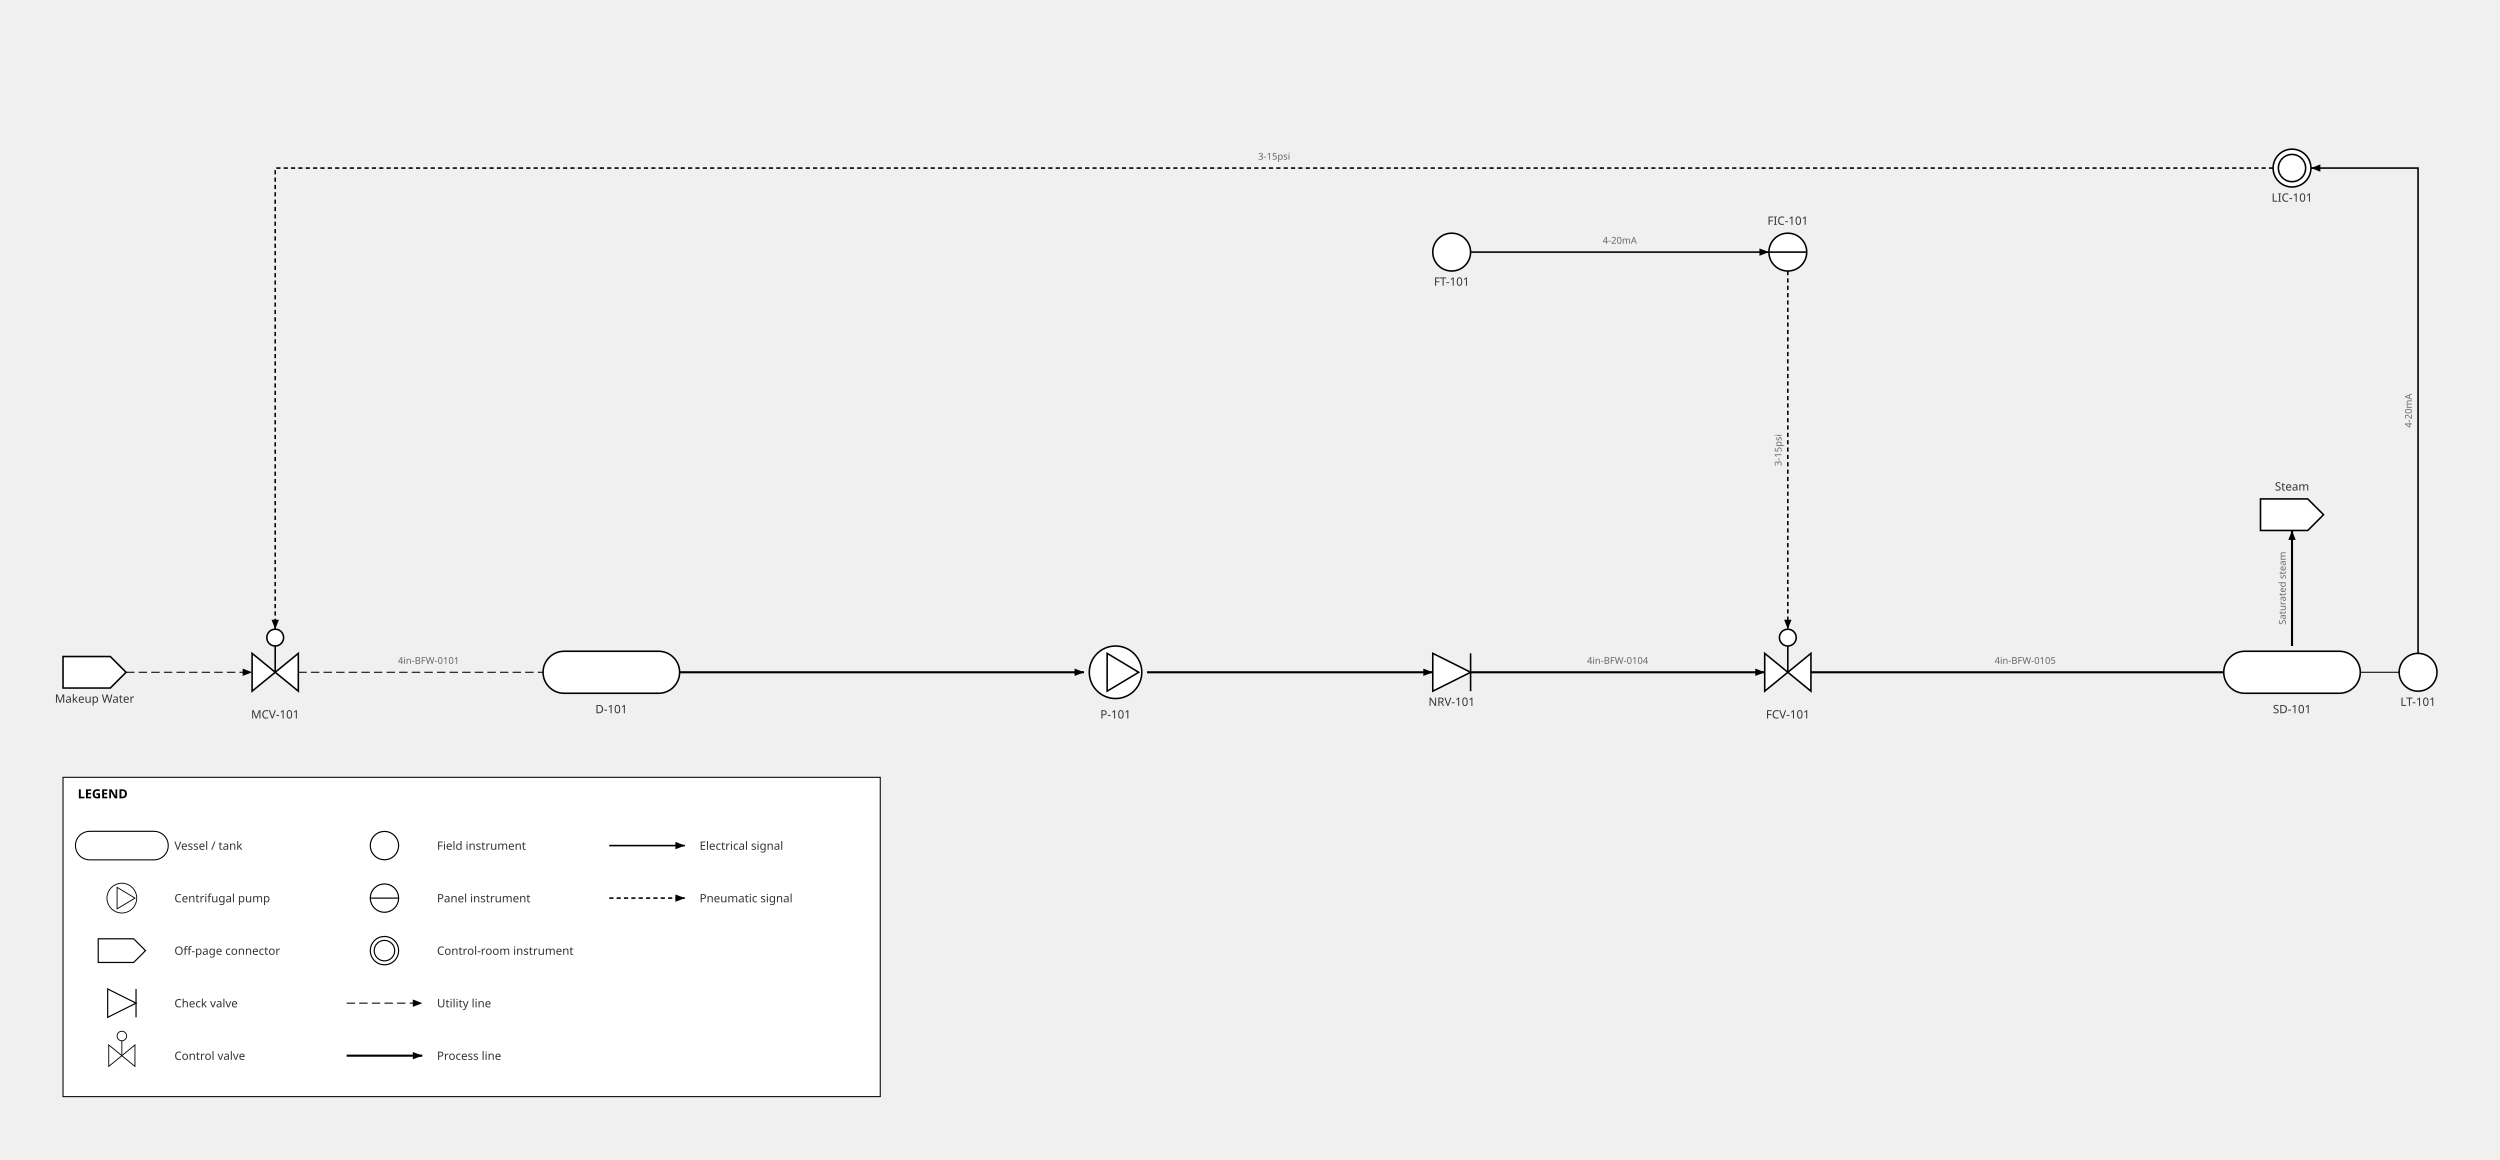
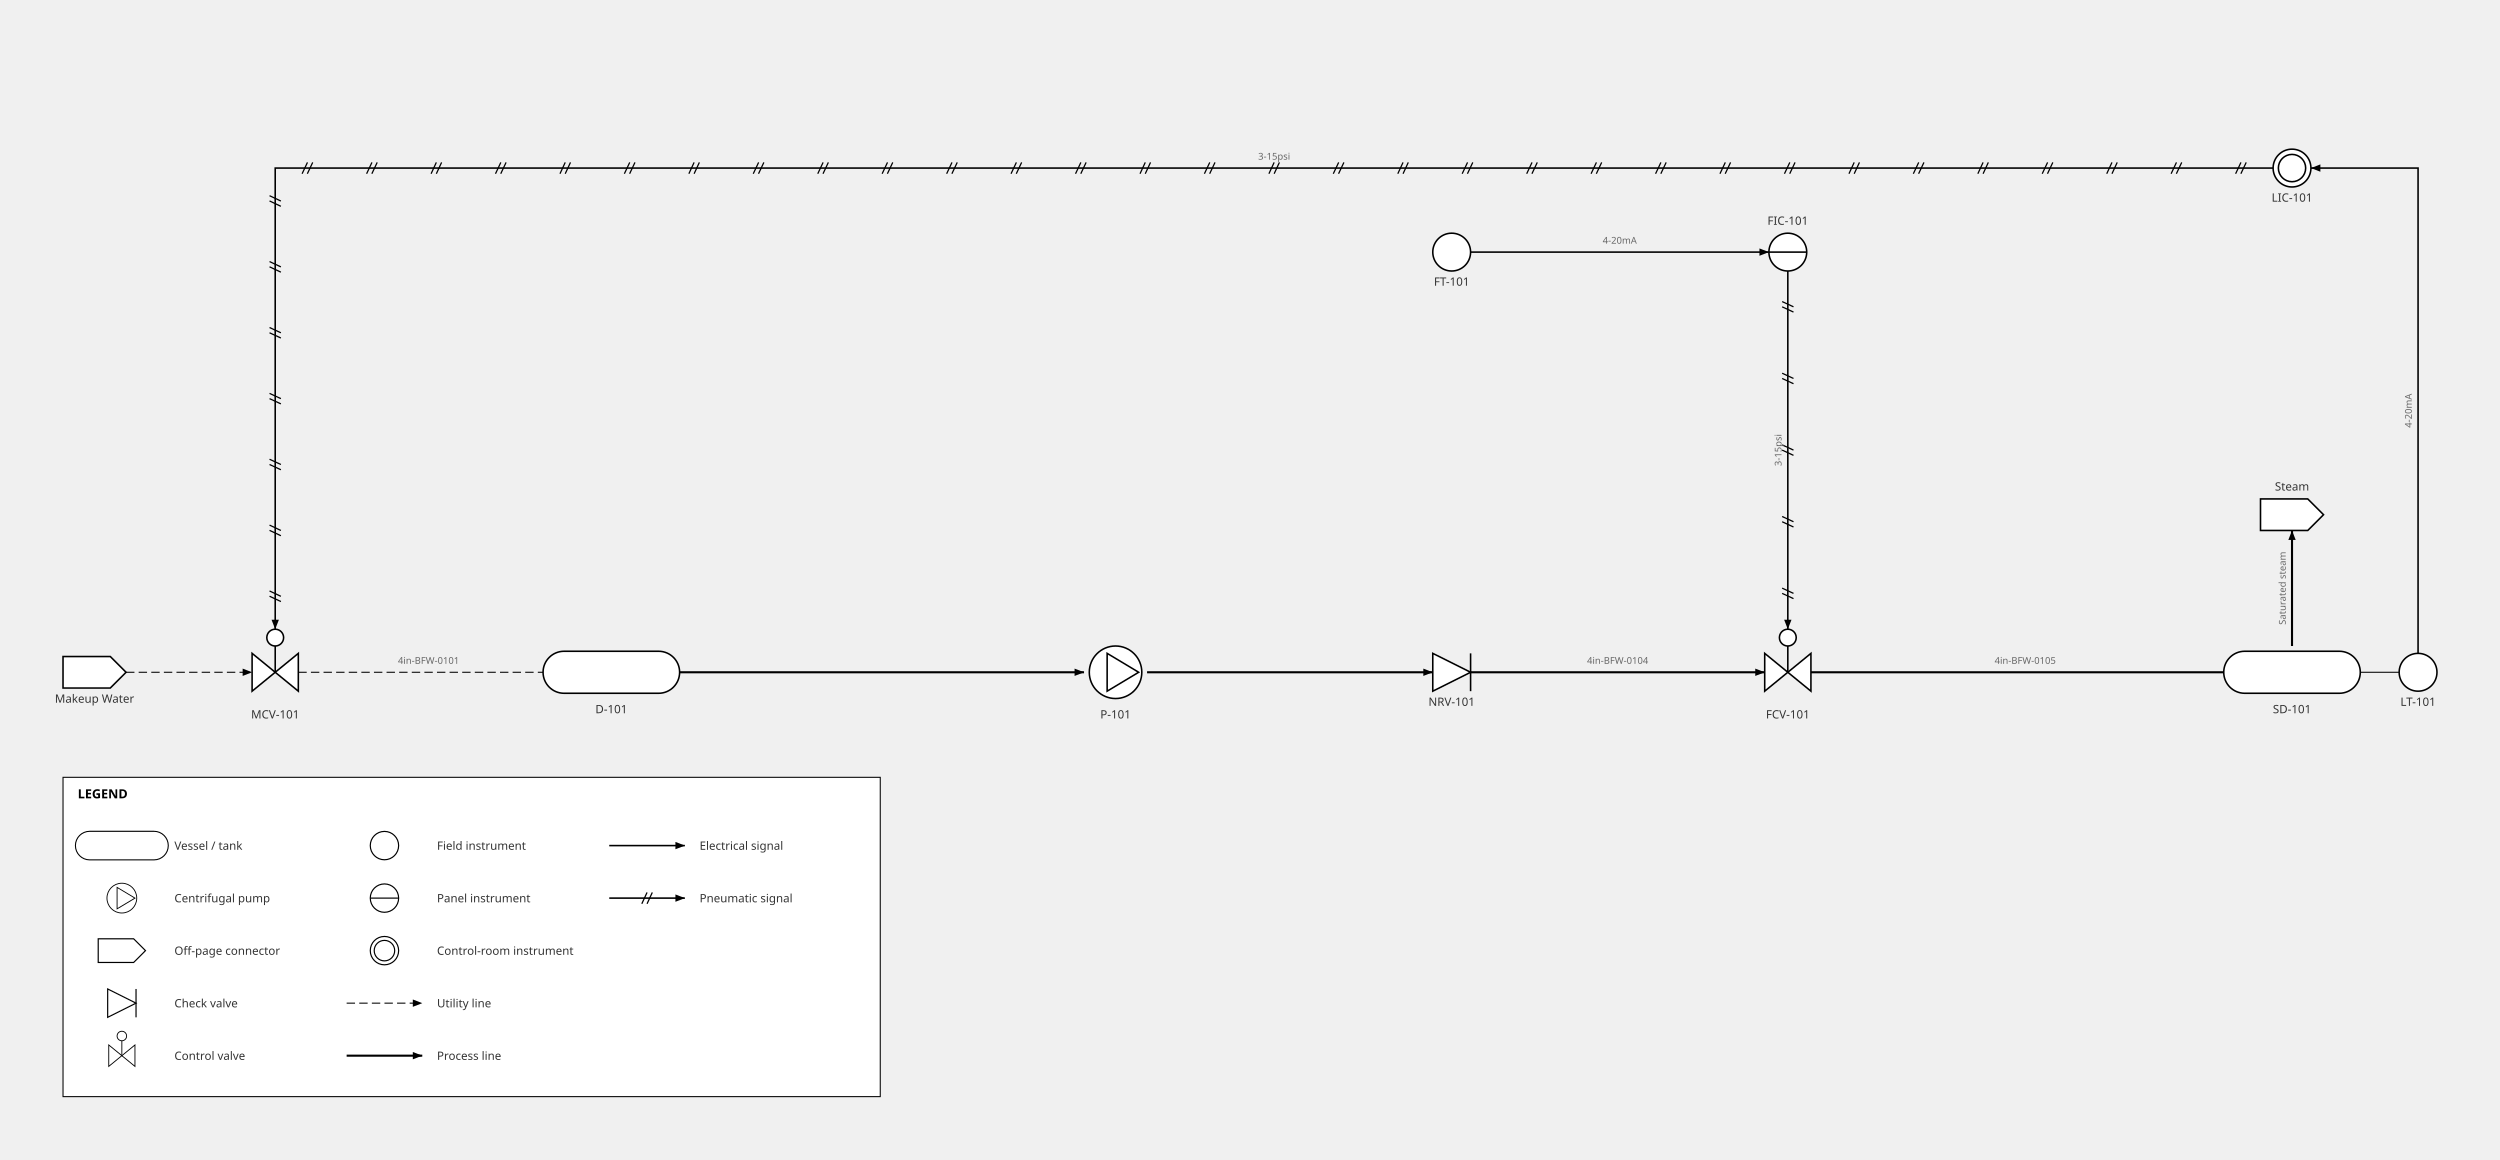
<svg xmlns="http://www.w3.org/2000/svg" xmlns:xlink="http://www.w3.org/1999/xlink" width="2380" height="1104" viewBox="0 0 2380 1104">
  <defs>
    <style>

    .equipment { fill: white; stroke: black; stroke-width: 1.5; }
    .valve { fill: white; stroke: black; stroke-width: 1.5; }
    .instrument { fill: white; stroke: black; stroke-width: 1.5; }
    .junction { fill: black; stroke: none; }
    .label { font-family: sans-serif; font-size: 11px; text-anchor: middle; fill: #333; }
    .line-label { font-family: sans-serif; font-size: 9px; text-anchor: middle; fill: #666; }
    .note { font-family: sans-serif; font-size: 11px; fill: #555; font-style: italic; }
    .line-process { fill: none; stroke: black; stroke-width: 2; }
    .line-utility { fill: none; stroke: black; stroke-width: 1; stroke-dasharray: 8,4; }
-     .line-drain { fill: none; stroke: black; stroke-width: 1; stroke-dasharray: 4,2; }
-     .line-vent { fill: none; stroke: black; stroke-width: 1; stroke-dasharray: 2,3; }
+     .line-drain { fill: none; stroke: black; stroke-width: 1; stroke-dasharray: 9,3,1.5,3; }
+     .line-vent { fill: none; stroke: black; stroke-width: 1; stroke-dasharray: 1.5,4; stroke-linecap: round; }
    .line-attach { fill: none; stroke: black; stroke-width: 1; }
    .signal-electrical { fill: none; stroke: black; stroke-width: 1.5; }
-     .signal-pneumatic { fill: none; stroke: black; stroke-width: 1.5; stroke-dasharray: 4,3; }
+     .signal-pneumatic { fill: none; stroke: black; stroke-width: 1.5; }
    .signal-hydraulic { fill: none; stroke: black; stroke-width: 1.5; stroke-dasharray: 10,2,1,2; }
    .signal-digital { fill: none; stroke: black; stroke-width: 1.5; stroke-dasharray: 6,2,1,2; }
    </style>
    <g id="sym-vessel">
      <path d="M -45 -20 A 20 20 0 0 0 -45 20 L 45 20 A 20 20 0 0 0 45 -20 Z" fill="white" stroke="black" stroke-width="1.5" />
    </g>
    <g id="sym-pump">
      <circle cx="0.0" cy="0.0" r="25.0" fill="white" stroke="black" stroke-width="1.5" />
      <path d="M -8 -18 L 22 0 L -8 18 Z" fill="white" stroke="black" stroke-width="1.5" />
    </g>
    <g id="sym-connector">
      <path d="M -30 -15 L 15 -15 L 30 0 L 15 15 L -30 15 Z" fill="white" stroke="black" stroke-width="1.5" />
    </g>
    <g id="sym-check_valve">
      <path d="M -18 -18 L 18 0 L -18 18 Z" fill="white" stroke="black" stroke-width="1.5" />
      <line x1="18.0" y1="-18.0" x2="18.0" y2="18.0" fill="none" stroke="black" stroke-width="1.5" />
    </g>
    <g id="sym-control_valve">
      <path d="M -22 -18 L 0 0 L -22 18 Z M 22 -18 L 0 0 L 22 18 Z" fill="white" stroke="black" stroke-width="1.5" />
      <line x1="0.0" y1="0.0" x2="0.0" y2="-26.0" fill="none" stroke="black" stroke-width="1.5" />
      <circle cx="0.0" cy="-33.0" r="8.0" fill="white" stroke="black" stroke-width="1.5" />
    </g>
    <g id="sym-instr_field">
      <circle cx="0.0" cy="0.0" r="18.0" fill="white" stroke="black" stroke-width="1.5" />
    </g>
    <g id="sym-instr_panel">
      <circle cx="0.0" cy="0.0" r="18.0" fill="white" stroke="black" stroke-width="1.5" />
      <line x1="-18.0" y1="0.0" x2="18.0" y2="0.0" fill="none" stroke="black" stroke-width="1.5" />
    </g>
    <g id="sym-instr_control_room">
      <circle cx="0.0" cy="0.0" r="18.0" fill="white" stroke="black" stroke-width="1.5" />
      <circle cx="0.0" cy="0.0" r="13.0" fill="white" stroke="black" stroke-width="1.5" />
    </g>
  </defs>
  <g id="lines">
    <polyline points="120.0,640.0 240.0,640.0" class="line-utility" fill="none" stroke="black" stroke-width="1" stroke-dasharray="8,4" />
    <path d="M 0 0 L -9 -3.5 L -9 3.5 Z" fill="black" stroke="none" transform="translate(240.0,640.0) rotate(0.0)" />
    <polyline points="284.0,640.0 532.0,640.0" class="line-utility" fill="none" stroke="black" stroke-width="1" stroke-dasharray="8,4" />
    <path d="M 0 0 L -9 -3.5 L -9 3.5 Z" fill="black" stroke="none" transform="translate(532.0,640.0) rotate(0.0)" />
    <polyline points="632.0,640.0 1032.0,640.0" class="line-process" fill="none" stroke="black" stroke-width="2" />
    <path d="M 0 0 L -9 -3.5 L -9 3.5 Z" fill="black" stroke="none" transform="translate(1032.0,640.0) rotate(0.0)" />
    <polyline points="1092.0,640.0 1364.0,640.0" class="line-process" fill="none" stroke="black" stroke-width="2" />
    <path d="M 0 0 L -9 -3.5 L -9 3.5 Z" fill="black" stroke="none" transform="translate(1364.0,640.0) rotate(0.0)" />
    <polyline points="1400.0,640.0 1680.0,640.0" class="line-process" fill="none" stroke="black" stroke-width="2" />
    <path d="M 0 0 L -9 -3.5 L -9 3.5 Z" fill="black" stroke="none" transform="translate(1680.0,640.0) rotate(0.0)" />
    <polyline points="1724.0,640.0 2132.0,640.0" class="line-process" fill="none" stroke="black" stroke-width="2" />
    <path d="M 0 0 L -9 -3.5 L -9 3.5 Z" fill="black" stroke="none" transform="translate(2132.0,640.0) rotate(0.0)" />
    <polyline points="2182.0,615.0 2182.0,505.0" class="line-process" fill="none" stroke="black" stroke-width="2" />
    <path d="M 0 0 L -9 -3.5 L -9 3.5 Z" fill="black" stroke="none" transform="translate(2182.0,505.0) rotate(-90.0)" />
    <polyline points="2284.0,640.0 2232.0,640.0" class="line-attach" fill="none" stroke="black" stroke-width="1" />
  </g>
  <g id="signals">
    <polyline points="1400.0,240.0 1684.0,240.0" class="signal-electrical" fill="none" stroke="black" stroke-width="1.5" />
    <path d="M 0 0 L -9 -3.5 L -9 3.5 Z" fill="black" stroke="none" transform="translate(1684.0,240.0) rotate(0.0)" />
-     <polyline points="1702.0,258.0 1702.0,599.0" class="signal-pneumatic" fill="none" stroke="black" stroke-width="1.5" stroke-dasharray="4,3" />
+     <polyline points="1702.0,258.0 1702.0,599.0" class="signal-pneumatic" fill="none" stroke="black" stroke-width="1.5" />
+     <path d="M 1696.6 287.1 L 1707.4 292.1 M 1696.6 292.1 L 1707.4 297.1 M 1696.6 355.3 L 1707.4 360.3 M 1696.6 360.3 L 1707.4 365.3 M 1696.6 423.5 L 1707.4 428.5 M 1696.6 428.5 L 1707.4 433.5 M 1696.6 491.7 L 1707.4 496.7 M 1696.6 496.7 L 1707.4 501.7 M 1696.6 559.9 L 1707.4 564.9 M 1696.6 564.9 L 1707.4 569.9" fill="none" stroke="black" stroke-width="1.2" />
    <path d="M 0 0 L -9 -3.5 L -9 3.5 Z" fill="black" stroke="none" transform="translate(1702.0,599.0) rotate(90.0)" />
    <polyline points="2302.0,622.0 2302.0,160.0 2200.0,160.0" class="signal-electrical" fill="none" stroke="black" stroke-width="1.5" />
    <path d="M 0 0 L -9 -3.5 L -9 3.5 Z" fill="black" stroke="none" transform="translate(2200.0,160.0) rotate(180.0)" />
-     <polyline points="2164.0,160.0 262.0,160.0 262.0,599.0" class="signal-pneumatic" fill="none" stroke="black" stroke-width="1.5" stroke-dasharray="4,3" />
+     <polyline points="2164.0,160.0 262.0,160.0 262.0,599.0" class="signal-pneumatic" fill="none" stroke="black" stroke-width="1.5" />
+     <path d="M 2138.4 154.6 L 2133.3 165.4 M 2133.4 154.6 L 2128.3 165.4 M 2077.0 154.6 L 2071.9 165.4 M 2072.0 154.6 L 2066.9 165.4 M 2015.6 154.6 L 2010.6 165.4 M 2010.6 154.6 L 2005.6 165.4 M 1954.3 154.6 L 1949.2 165.4 M 1949.3 154.6 L 1944.2 165.4 M 1892.9 154.6 L 1887.9 165.4 M 1887.9 154.6 L 1882.9 165.4 M 1831.6 154.6 L 1826.5 165.4 M 1826.6 154.6 L 1821.5 165.4 M 1770.2 154.6 L 1765.2 165.4 M 1765.2 154.6 L 1760.2 165.4 M 1708.9 154.6 L 1703.8 165.4 M 1703.9 154.6 L 1698.8 165.4 M 1647.5 154.6 L 1642.4 165.4 M 1642.5 154.6 L 1637.4 165.4 M 1586.2 154.6 L 1581.1 165.4 M 1581.2 154.6 L 1576.1 165.4 M 1524.8 154.6 L 1519.7 165.4 M 1519.8 154.6 L 1514.7 165.4 M 1463.5 154.6 L 1458.4 165.4 M 1458.5 154.6 L 1453.4 165.4 M 1402.1 154.6 L 1397.0 165.4 M 1397.1 154.6 L 1392.0 165.4 M 1340.7 154.6 L 1335.7 165.4 M 1335.7 154.6 L 1330.7 165.4 M 1279.4 154.6 L 1274.3 165.4 M 1274.4 154.6 L 1269.3 165.4 M 1218.0 154.6 L 1213.0 165.4 M 1213.0 154.6 L 1208.0 165.4 M 1156.7 154.6 L 1151.6 165.4 M 1151.7 154.6 L 1146.6 165.4 M 1095.3 154.6 L 1090.3 165.4 M 1090.3 154.6 L 1085.3 165.4 M 1034.0 154.6 L 1028.9 165.4 M 1029.0 154.6 L 1023.9 165.4 M 972.6 154.6 L 967.5 165.4 M 967.6 154.6 L 962.5 165.4 M 911.3 154.6 L 906.2 165.4 M 906.3 154.6 L 901.2 165.4 M 849.9 154.6 L 844.8 165.4 M 844.9 154.6 L 839.8 165.4 M 788.6 154.6 L 783.5 165.4 M 783.6 154.6 L 778.5 165.4 M 727.2 154.6 L 722.1 165.4 M 722.2 154.6 L 717.1 165.4 M 665.8 154.6 L 660.8 165.4 M 660.8 154.6 L 655.8 165.4 M 604.5 154.6 L 599.4 165.4 M 599.5 154.6 L 594.4 165.4 M 543.1 154.6 L 538.1 165.4 M 538.1 154.6 L 533.1 165.4 M 481.8 154.6 L 476.7 165.4 M 476.8 154.6 L 471.7 165.4 M 420.4 154.6 L 415.4 165.4 M 415.4 154.6 L 410.4 165.4 M 359.1 154.6 L 354.0 165.4 M 354.1 154.6 L 349.0 165.4 M 297.7 154.6 L 292.6 165.4 M 292.7 154.6 L 287.6 165.4 M 256.6 186.3 L 267.4 191.4 M 256.6 191.3 L 267.4 196.4 M 256.6 249.0 L 267.4 254.1 M 256.6 254.0 L 267.4 259.1 M 256.6 311.8 L 267.4 316.8 M 256.6 316.8 L 267.4 321.8 M 256.6 374.5 L 267.4 379.5 M 256.6 379.5 L 267.4 384.5 M 256.6 437.2 L 267.4 442.2 M 256.6 442.2 L 267.4 447.2 M 256.6 499.9 L 267.4 505.0 M 256.6 504.9 L 267.4 510.0 M 256.6 562.6 L 267.4 567.7 M 256.6 567.6 L 267.4 572.7" fill="none" stroke="black" stroke-width="1.2" />
    <path d="M 0 0 L -9 -3.5 L -9 3.5 Z" fill="black" stroke="none" transform="translate(262.0,599.0) rotate(90.0)" />
  </g>
  <g id="symbols">
    <use id="D101" href="#sym-vessel" xlink:href="#sym-vessel" class="equipment" transform="translate(582.0,640.0)" />
    <use id="P101" href="#sym-pump" xlink:href="#sym-pump" class="equipment" transform="translate(1062.0,640.0)" />
    <use id="NRV101" href="#sym-check_valve" xlink:href="#sym-check_valve" class="valve" transform="translate(1382.0,640.0)" />
    <use id="FCV101" href="#sym-control_valve" xlink:href="#sym-control_valve" class="valve" transform="translate(1702.0,640.0)" />
    <use id="SD101" href="#sym-vessel" xlink:href="#sym-vessel" class="equipment" transform="translate(2182.0,640.0)" />
    <use id="STEAM" href="#sym-connector" xlink:href="#sym-connector" class="equipment" transform="translate(2182.0,490.0)" />
    <use id="MAKEUP" href="#sym-connector" xlink:href="#sym-connector" class="equipment" transform="translate(90.0,640.0)" />
    <use id="MCV101" href="#sym-control_valve" xlink:href="#sym-control_valve" class="valve" transform="translate(262.0,640.0)" />
    <use id="FT101" href="#sym-instr_field" xlink:href="#sym-instr_field" class="instrument" transform="translate(1382.0,240.0)" />
    <use id="FIC101" href="#sym-instr_panel" xlink:href="#sym-instr_panel" class="instrument" transform="translate(1702.0,240.0)" />
    <use id="LT101" href="#sym-instr_field" xlink:href="#sym-instr_field" class="instrument" transform="translate(2302.0,640.0)" />
    <use id="LIC101" href="#sym-instr_control_room" xlink:href="#sym-instr_control_room" class="instrument" transform="translate(2182.0,160.0)" />
  </g>
  <g id="labels">
    <text x="582.0" y="679.0" class="label">D-101</text>
    <text x="1062.0" y="684.0" class="label">P-101</text>
    <text x="1382.0" y="672.0" class="label">NRV-101</text>
    <text x="1702.0" y="684.0" class="label">FCV-101</text>
    <text x="2182.0" y="679.0" class="label">SD-101</text>
    <text x="2182.0" y="467.0" class="label">Steam</text>
    <text x="90.0" y="669.0" class="label">Makeup Water</text>
    <text x="262.0" y="684.0" class="label">MCV-101</text>
    <text x="1382.0" y="272.0" class="label">FT-101</text>
    <text x="1702.0" y="214.0" class="label">FIC-101</text>
    <text x="2302.0" y="672.0" class="label">LT-101</text>
    <text x="2182.0" y="192.0" class="label">LIC-101</text>
    <text x="408.0" y="632.0" class="line-label">4in-BFW-0101</text>
    <text x="1540.0" y="632.0" class="line-label">4in-BFW-0104</text>
    <text x="1928.0" y="632.0" class="line-label">4in-BFW-0105</text>
    <text x="2176.0" y="560.0" class="line-label" transform="rotate(-90,2176.0,560.0)">Saturated steam</text>
    <text x="1542.0" y="232.0" class="line-label">4-20mA</text>
    <text x="1696.0" y="428.5" class="line-label" transform="rotate(-90,1696.0,428.5)">3-15psi</text>
    <text x="2296.0" y="391.0" class="line-label" transform="rotate(-90,2296.0,391.0)">4-20mA</text>
    <text x="1213.0" y="152.0" class="line-label">3-15psi</text>
  </g>
  <g id="notes">
  </g>
  <g id="legend">
    <rect x="60.0" y="740.0" width="778.0" height="304.0" fill="white" stroke="black" stroke-width="1" />
    <text x="74.0" y="760.0" font-family="sans-serif" font-size="12" font-weight="bold" fill="black" stroke="none">LEGEND</text>
    <use href="#sym-vessel" xlink:href="#sym-vessel" transform="translate(116.0,805.0) scale(0.680)" />
    <text x="166.0" y="809.0" class="label" style="text-anchor:start">Vessel / tank</text>
    <use href="#sym-pump" xlink:href="#sym-pump" transform="translate(116.0,855.0) scale(0.567)" />
    <text x="166.0" y="859.0" class="label" style="text-anchor:start">Centrifugal pump</text>
    <use href="#sym-connector" xlink:href="#sym-connector" transform="translate(116.0,905.0) scale(0.750)" />
    <text x="166.0" y="909.0" class="label" style="text-anchor:start">Off-page connector</text>
    <use href="#sym-check_valve" xlink:href="#sym-check_valve" transform="translate(116.0,955.0) scale(0.750)" />
    <text x="166.0" y="959.0" class="label" style="text-anchor:start">Check valve</text>
    <use href="#sym-control_valve" xlink:href="#sym-control_valve" transform="translate(116.0,1005.0) scale(0.567)" />
    <text x="166.0" y="1009.0" class="label" style="text-anchor:start">Control valve</text>
    <use href="#sym-instr_field" xlink:href="#sym-instr_field" transform="translate(366.0,805.0) scale(0.750)" />
    <text x="416.0" y="809.0" class="label" style="text-anchor:start">Field instrument</text>
    <use href="#sym-instr_panel" xlink:href="#sym-instr_panel" transform="translate(366.0,855.0) scale(0.750)" />
    <text x="416.0" y="859.0" class="label" style="text-anchor:start">Panel instrument</text>
    <use href="#sym-instr_control_room" xlink:href="#sym-instr_control_room" transform="translate(366.0,905.0) scale(0.750)" />
    <text x="416.0" y="909.0" class="label" style="text-anchor:start">Control-room instrument</text>
    <polyline points="330.0,955.0 402.0,955.0" class="line-utility" fill="none" stroke="black" stroke-width="1" stroke-dasharray="8,4" />
    <path d="M 0 0 L -9 -3.5 L -9 3.5 Z" fill="black" stroke="none" transform="translate(402.0,955.0) rotate(0.0)" />
    <text x="416.0" y="959.0" class="label" style="text-anchor:start">Utility line</text>
    <polyline points="330.0,1005.0 402.0,1005.0" class="line-process" fill="none" stroke="black" stroke-width="2" />
    <path d="M 0 0 L -9 -3.5 L -9 3.5 Z" fill="black" stroke="none" transform="translate(402.0,1005.0) rotate(0.0)" />
    <text x="416.0" y="1009.0" class="label" style="text-anchor:start">Process line</text>
    <polyline points="580.0,805.0 652.0,805.0" class="signal-electrical" fill="none" stroke="black" stroke-width="1.5" />
    <path d="M 0 0 L -9 -3.5 L -9 3.5 Z" fill="black" stroke="none" transform="translate(652.0,805.0) rotate(0.0)" />
    <text x="666.0" y="809.0" class="label" style="text-anchor:start">Electrical signal</text>
-     <polyline points="580.0,855.0 652.0,855.0" class="signal-pneumatic" fill="none" stroke="black" stroke-width="1.5" stroke-dasharray="4,3" />
+     <polyline points="580.0,855.0 652.0,855.0" class="signal-pneumatic" fill="none" stroke="black" stroke-width="1.5" />
+     <path d="M 611.0 860.4 L 616.0 849.6 M 616.0 860.4 L 621.0 849.6" fill="none" stroke="black" stroke-width="1.2" />
    <path d="M 0 0 L -9 -3.5 L -9 3.5 Z" fill="black" stroke="none" transform="translate(652.0,855.0) rotate(0.0)" />
    <text x="666.0" y="859.0" class="label" style="text-anchor:start">Pneumatic signal</text>
  </g>
</svg>
